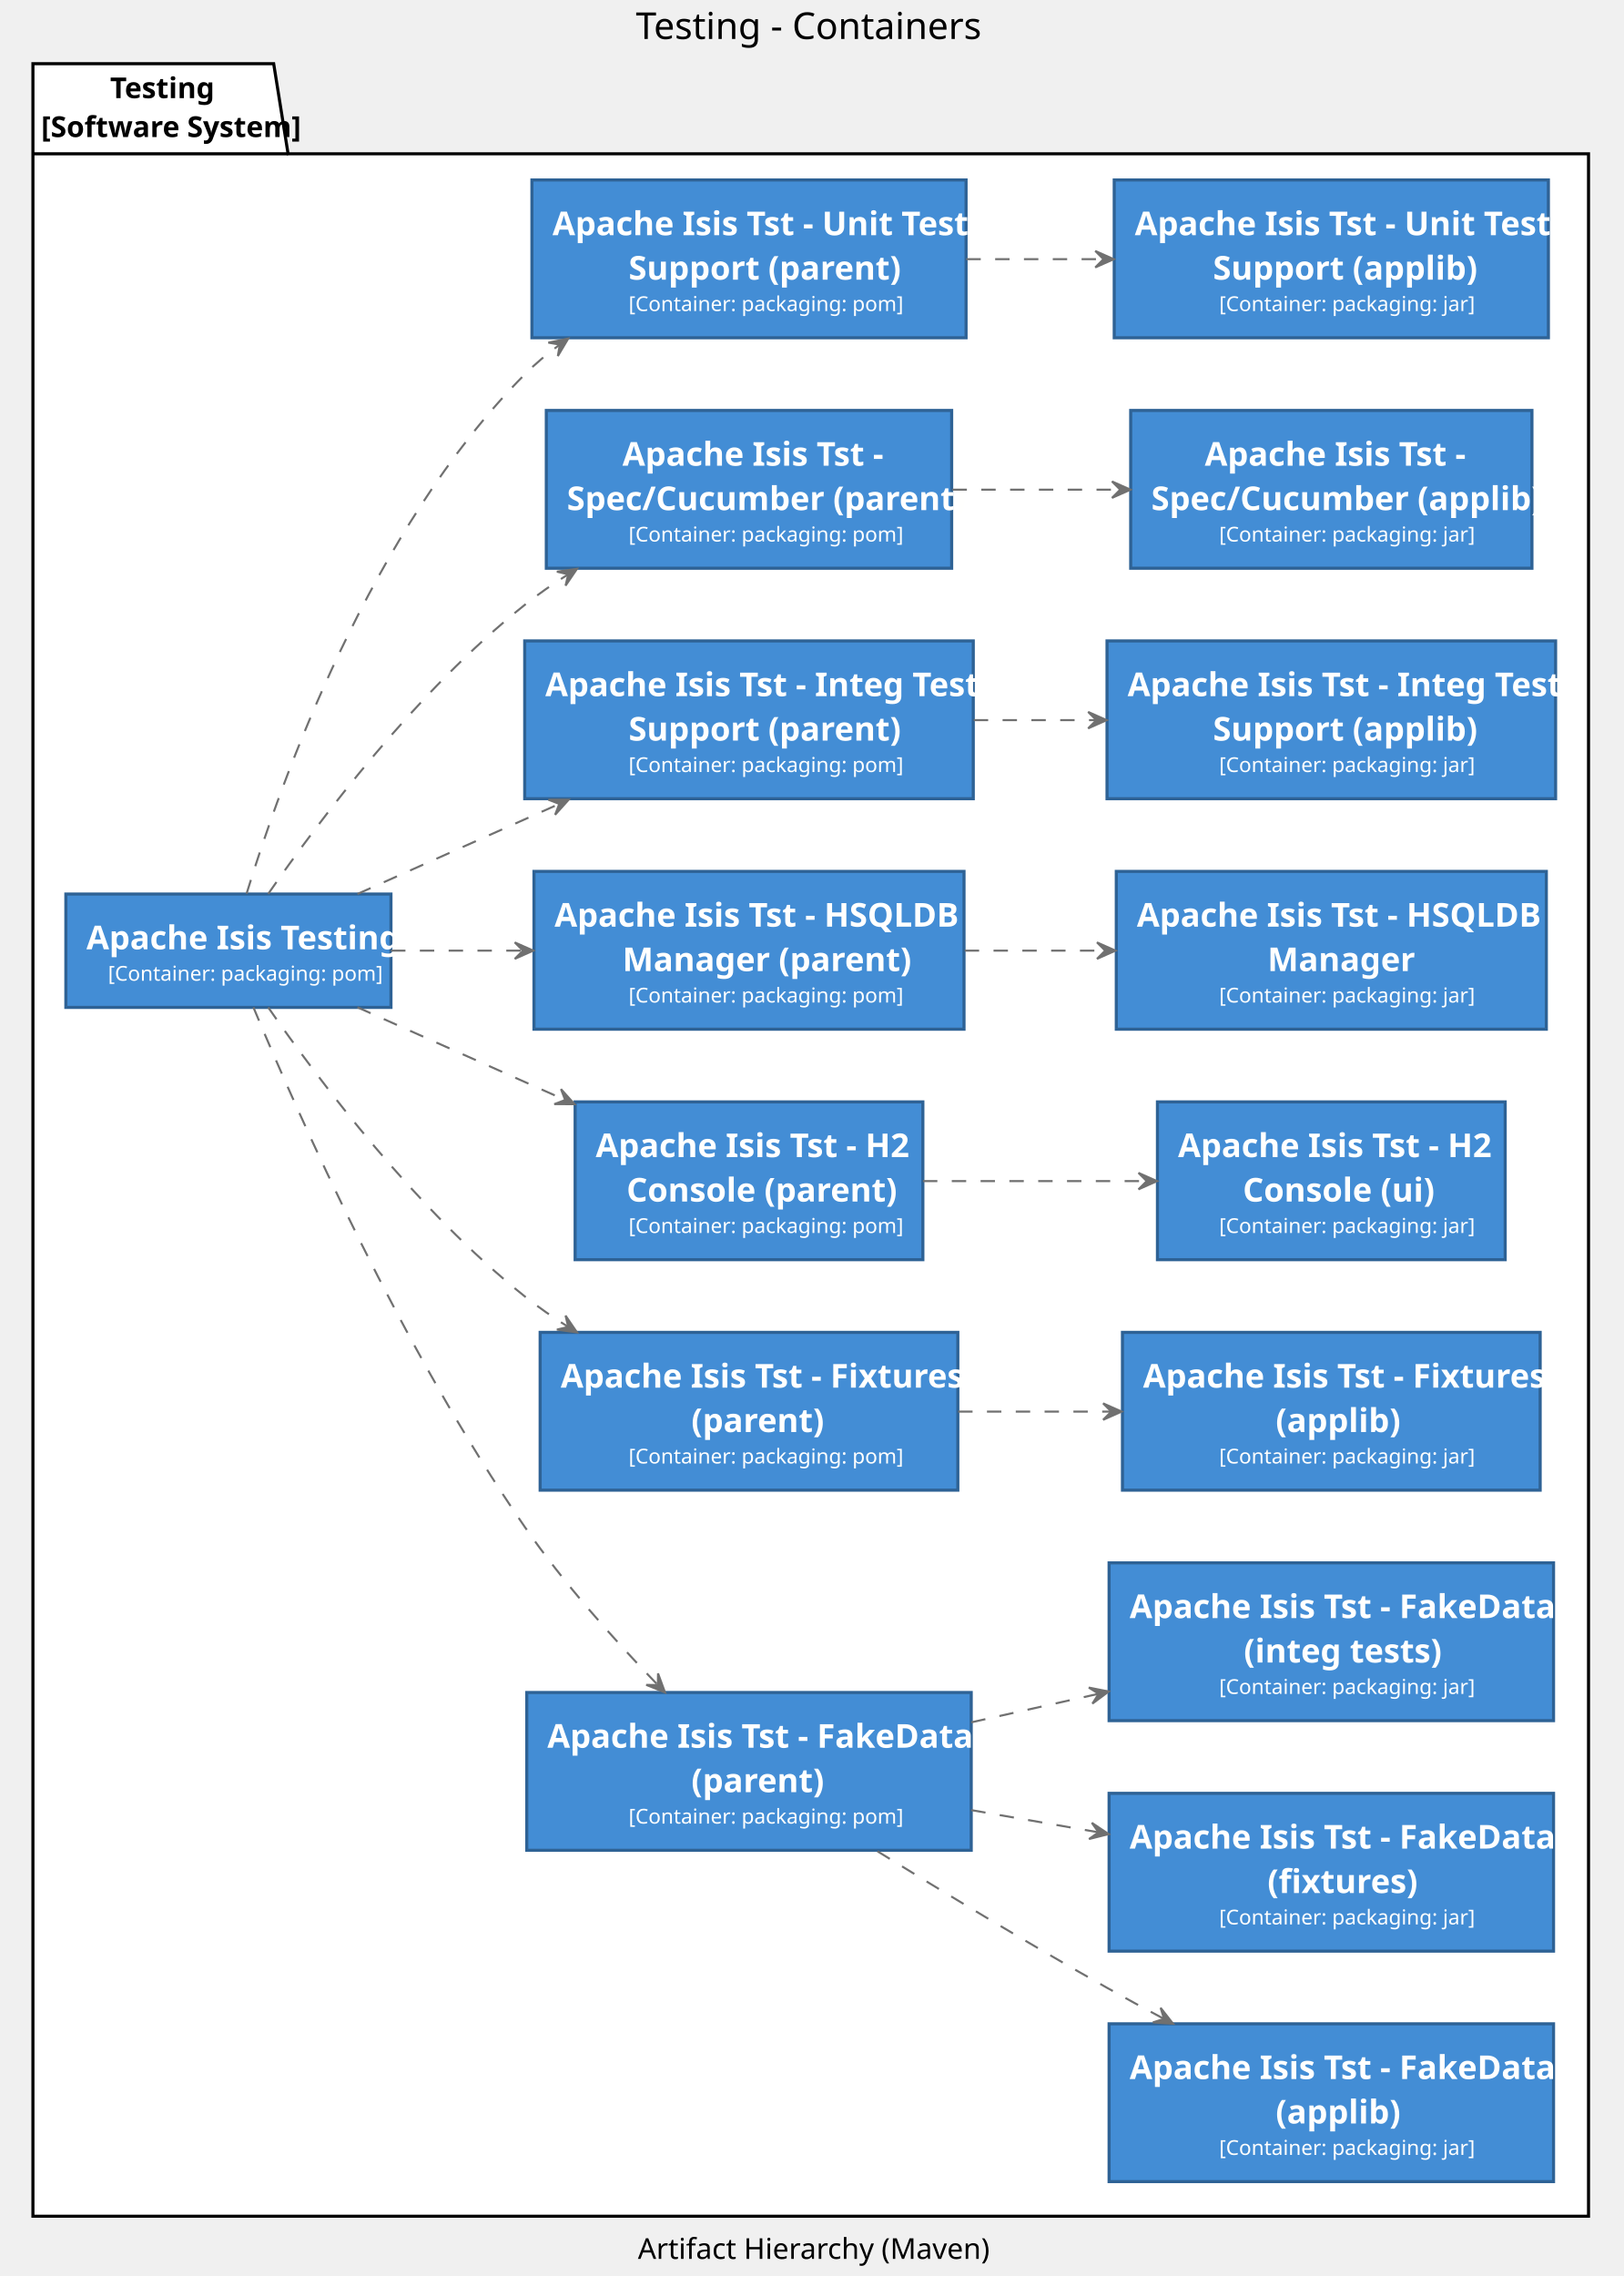
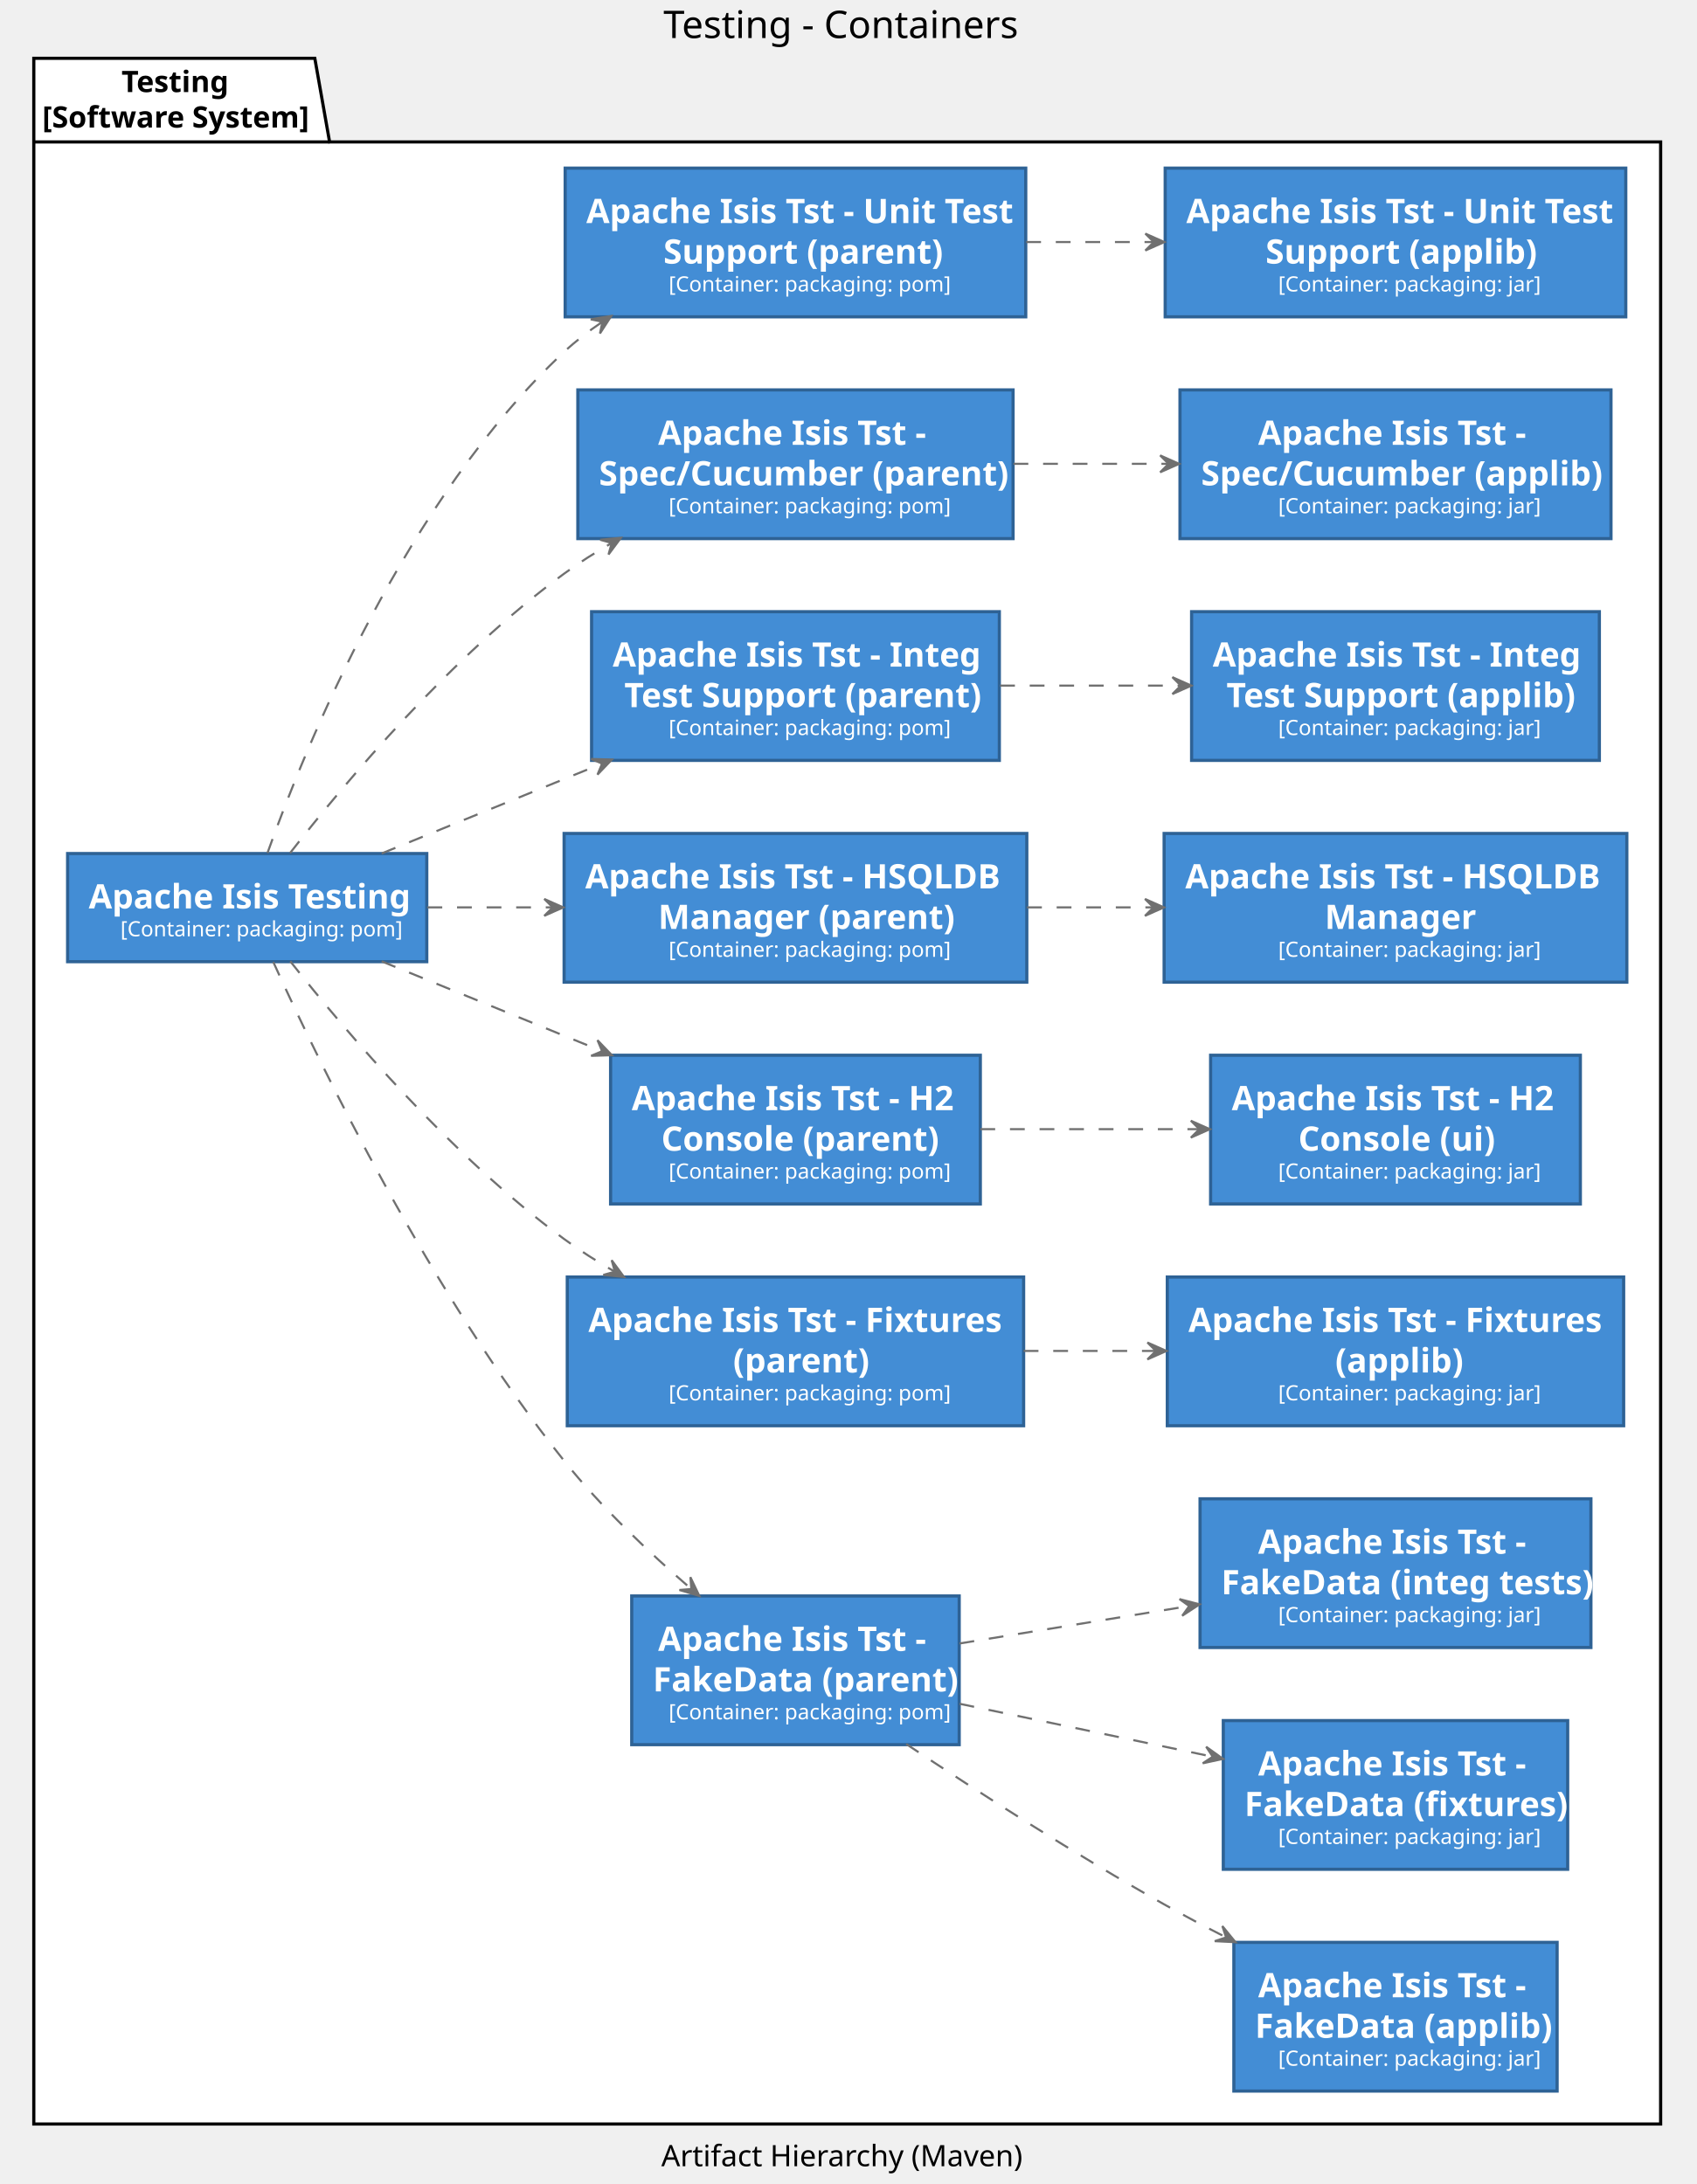
- <svg xmlns="http://www.w3.org/2000/svg" contentScriptType="application/ecmascript" contentStyleType="text/css" height="1106px" preserveAspectRatio="none" style="width:789px;height:1106px;" version="1.1" viewBox="0 0 789 1106" width="789px" zoomAndPan="magnify">
+ <svg xmlns="http://www.w3.org/2000/svg" contentScriptType="application/ecmascript" contentStyleType="text/css" height="1034px" preserveAspectRatio="none" style="width:803px;height:1034px;" version="1.1" viewBox="0 0 803 1034" width="803px" zoomAndPan="magnify">
  <defs />
  <g>
-     <text fill="#000000" font-family="sans-serif" font-size="18" lengthAdjust="spacing" textLength="158" x="309" y="18.949">Testing - Containers</text>
-     <polygon fill="#FFFFFF" points="16,30.949,133,30.949,140,74.738,772,74.738,772,1076.949,16,1076.949,16,30.949" style="stroke:#000000;stroke-width:1.5;" />
-     <line style="stroke:#000000;stroke-width:1.5;" x1="16" x2="140" y1="74.738" y2="74.738" />
-     <text fill="#000000" font-family="sans-serif" font-size="14" font-weight="bold" lengthAdjust="spacing" textLength="44" x="53.5" y="47.688">Testing</text>
-     <text fill="#000000" font-family="sans-serif" font-size="14" font-weight="bold" lengthAdjust="spacing" textLength="111" x="20" y="66.582">[Software System]</text>
-     <rect fill="#438DD5" height="55.09" style="stroke:#2E6295;stroke-width:1.5;" width="158" x="32" y="434.449" />
-     <text fill="#FFFFFE" font-family="sans-serif" font-size="16" font-weight="bold" lengthAdjust="spacing" textLength="138" x="42" y="461.293">Apache Isis Testing</text>
-     <text fill="#FFFFFE" font-family="sans-serif" font-size="10" lengthAdjust="spacing" textLength="117" x="52.5" y="476.57">[Container: packaging: pom]</text>
-     <rect fill="#438DD5" height="76.684" style="stroke:#2E6295;stroke-width:1.5;" width="216" x="539" y="983.449" />
-     <text fill="#FFFFFE" font-family="sans-serif" font-size="16" font-weight="bold" lengthAdjust="spacing" textLength="191" x="549" y="1010.293">Apache Isis Tst - FakeData</text>
-     <text fill="#FFFFFE" font-family="sans-serif" font-size="16" font-weight="bold" lengthAdjust="spacing" textLength="54" x="620" y="1031.887">(applib)</text>
-     <text fill="#FFFFFE" font-family="sans-serif" font-size="10" lengthAdjust="spacing" textLength="109" x="592.5" y="1047.164">[Container: packaging: jar]</text>
-     <rect fill="#438DD5" height="76.684" style="stroke:#2E6295;stroke-width:1.5;" width="216" x="539" y="871.449" />
-     <text fill="#FFFFFE" font-family="sans-serif" font-size="16" font-weight="bold" lengthAdjust="spacing" textLength="191" x="549" y="898.293">Apache Isis Tst - FakeData</text>
-     <text fill="#FFFFFE" font-family="sans-serif" font-size="16" font-weight="bold" lengthAdjust="spacing" textLength="62" x="616" y="919.887">(fixtures)</text>
-     <text fill="#FFFFFE" font-family="sans-serif" font-size="10" lengthAdjust="spacing" textLength="109" x="592.5" y="935.164">[Container: packaging: jar]</text>
-     <rect fill="#438DD5" height="76.684" style="stroke:#2E6295;stroke-width:1.5;" width="216" x="539" y="759.449" />
-     <text fill="#FFFFFE" font-family="sans-serif" font-size="16" font-weight="bold" lengthAdjust="spacing" textLength="191" x="549" y="786.293">Apache Isis Tst - FakeData</text>
-     <text fill="#FFFFFE" font-family="sans-serif" font-size="16" font-weight="bold" lengthAdjust="spacing" textLength="85" x="604.5" y="807.887">(integ tests)</text>
-     <text fill="#FFFFFE" font-family="sans-serif" font-size="10" lengthAdjust="spacing" textLength="109" x="592.5" y="823.164">[Container: packaging: jar]</text>
-     <rect fill="#438DD5" height="76.684" style="stroke:#2E6295;stroke-width:1.5;" width="216" x="256" y="822.449" />
-     <text fill="#FFFFFE" font-family="sans-serif" font-size="16" font-weight="bold" lengthAdjust="spacing" textLength="191" x="266" y="849.293">Apache Isis Tst - FakeData</text>
-     <text fill="#FFFFFE" font-family="sans-serif" font-size="16" font-weight="bold" lengthAdjust="spacing" textLength="56" x="336" y="870.887">(parent)</text>
-     <text fill="#FFFFFE" font-family="sans-serif" font-size="10" lengthAdjust="spacing" textLength="117" x="305.5" y="886.164">[Container: packaging: pom]</text>
-     <rect fill="#438DD5" height="76.684" style="stroke:#2E6295;stroke-width:1.5;" width="203" x="545.5" y="647.449" />
-     <text fill="#FFFFFE" font-family="sans-serif" font-size="16" font-weight="bold" lengthAdjust="spacing" textLength="178" x="555.5" y="674.293">Apache Isis Tst - Fixtures</text>
-     <text fill="#FFFFFE" font-family="sans-serif" font-size="16" font-weight="bold" lengthAdjust="spacing" textLength="54" x="620" y="695.887">(applib)</text>
-     <text fill="#FFFFFE" font-family="sans-serif" font-size="10" lengthAdjust="spacing" textLength="109" x="592.5" y="711.164">[Container: packaging: jar]</text>
-     <rect fill="#438DD5" height="76.684" style="stroke:#2E6295;stroke-width:1.5;" width="203" x="262.5" y="647.449" />
-     <text fill="#FFFFFE" font-family="sans-serif" font-size="16" font-weight="bold" lengthAdjust="spacing" textLength="178" x="272.5" y="674.293">Apache Isis Tst - Fixtures</text>
-     <text fill="#FFFFFE" font-family="sans-serif" font-size="16" font-weight="bold" lengthAdjust="spacing" textLength="56" x="336" y="695.887">(parent)</text>
-     <text fill="#FFFFFE" font-family="sans-serif" font-size="10" lengthAdjust="spacing" textLength="117" x="305.5" y="711.164">[Container: packaging: pom]</text>
-     <rect fill="#438DD5" height="76.684" style="stroke:#2E6295;stroke-width:1.5;" width="169" x="279.5" y="535.449" />
-     <text fill="#FFFFFE" font-family="sans-serif" font-size="16" font-weight="bold" lengthAdjust="spacing" textLength="144" x="289.5" y="562.293">Apache Isis Tst - H2</text>
-     <text fill="#FFFFFE" font-family="sans-serif" font-size="16" font-weight="bold" lengthAdjust="spacing" textLength="119" x="304.5" y="583.887">Console (parent)</text>
-     <text fill="#FFFFFE" font-family="sans-serif" font-size="10" lengthAdjust="spacing" textLength="117" x="305.5" y="599.164">[Container: packaging: pom]</text>
-     <rect fill="#438DD5" height="76.684" style="stroke:#2E6295;stroke-width:1.5;" width="169" x="562.5" y="535.449" />
-     <text fill="#FFFFFE" font-family="sans-serif" font-size="16" font-weight="bold" lengthAdjust="spacing" textLength="144" x="572.5" y="562.293">Apache Isis Tst - H2</text>
-     <text fill="#FFFFFE" font-family="sans-serif" font-size="16" font-weight="bold" lengthAdjust="spacing" textLength="86" x="604" y="583.887">Console (ui)</text>
-     <text fill="#FFFFFE" font-family="sans-serif" font-size="10" lengthAdjust="spacing" textLength="109" x="592.5" y="599.164">[Container: packaging: jar]</text>
-     <rect fill="#438DD5" height="76.684" style="stroke:#2E6295;stroke-width:1.5;" width="209" x="542.5" y="423.449" />
-     <text fill="#FFFFFE" font-family="sans-serif" font-size="16" font-weight="bold" lengthAdjust="spacing" textLength="184" x="552.5" y="450.293">Apache Isis Tst - HSQLDB</text>
-     <text fill="#FFFFFE" font-family="sans-serif" font-size="16" font-weight="bold" lengthAdjust="spacing" textLength="62" x="616" y="471.887">Manager</text>
-     <text fill="#FFFFFE" font-family="sans-serif" font-size="10" lengthAdjust="spacing" textLength="109" x="592.5" y="487.164">[Container: packaging: jar]</text>
-     <rect fill="#438DD5" height="76.684" style="stroke:#2E6295;stroke-width:1.5;" width="209" x="259.5" y="423.449" />
-     <text fill="#FFFFFE" font-family="sans-serif" font-size="16" font-weight="bold" lengthAdjust="spacing" textLength="184" x="269.5" y="450.293">Apache Isis Tst - HSQLDB</text>
-     <text fill="#FFFFFE" font-family="sans-serif" font-size="16" font-weight="bold" lengthAdjust="spacing" textLength="123" x="302.5" y="471.887">Manager (parent)</text>
-     <text fill="#FFFFFE" font-family="sans-serif" font-size="10" lengthAdjust="spacing" textLength="117" x="305.5" y="487.164">[Container: packaging: pom]</text>
-     <rect fill="#438DD5" height="76.684" style="stroke:#2E6295;stroke-width:1.5;" width="218" x="538" y="311.449" />
-     <text fill="#FFFFFE" font-family="sans-serif" font-size="16" font-weight="bold" lengthAdjust="spacing" textLength="193" x="548" y="338.293">Apache Isis Tst - Integ Test</text>
-     <text fill="#FFFFFE" font-family="sans-serif" font-size="16" font-weight="bold" lengthAdjust="spacing" textLength="115" x="589.5" y="359.887">Support (applib)</text>
-     <text fill="#FFFFFE" font-family="sans-serif" font-size="10" lengthAdjust="spacing" textLength="109" x="592.5" y="375.164">[Container: packaging: jar]</text>
-     <rect fill="#438DD5" height="76.684" style="stroke:#2E6295;stroke-width:1.5;" width="218" x="255" y="311.449" />
-     <text fill="#FFFFFE" font-family="sans-serif" font-size="16" font-weight="bold" lengthAdjust="spacing" textLength="193" x="265" y="338.293">Apache Isis Tst - Integ Test</text>
-     <text fill="#FFFFFE" font-family="sans-serif" font-size="16" font-weight="bold" lengthAdjust="spacing" textLength="117" x="305.5" y="359.887">Support (parent)</text>
-     <text fill="#FFFFFE" font-family="sans-serif" font-size="10" lengthAdjust="spacing" textLength="117" x="305.5" y="375.164">[Container: packaging: pom]</text>
-     <rect fill="#438DD5" height="76.684" style="stroke:#2E6295;stroke-width:1.5;" width="195" x="549.5" y="199.449" />
-     <text fill="#FFFFFE" font-family="sans-serif" font-size="16" font-weight="bold" lengthAdjust="spacing" textLength="118" x="585.5" y="226.293">Apache Isis Tst -</text>
-     <text fill="#FFFFFE" font-family="sans-serif" font-size="16" font-weight="bold" lengthAdjust="spacing" textLength="175" x="559.5" y="247.887">Spec/Cucumber (applib)</text>
-     <text fill="#FFFFFE" font-family="sans-serif" font-size="10" lengthAdjust="spacing" textLength="109" x="592.5" y="263.164">[Container: packaging: jar]</text>
-     <rect fill="#438DD5" height="76.684" style="stroke:#2E6295;stroke-width:1.5;" width="197" x="265.5" y="199.449" />
-     <text fill="#FFFFFE" font-family="sans-serif" font-size="16" font-weight="bold" lengthAdjust="spacing" textLength="118" x="302.5" y="226.293">Apache Isis Tst -</text>
-     <text fill="#FFFFFE" font-family="sans-serif" font-size="16" font-weight="bold" lengthAdjust="spacing" textLength="177" x="275.5" y="247.887">Spec/Cucumber (parent)</text>
-     <text fill="#FFFFFE" font-family="sans-serif" font-size="10" lengthAdjust="spacing" textLength="117" x="305.5" y="263.164">[Container: packaging: pom]</text>
-     <rect fill="#438DD5" height="76.684" style="stroke:#2E6295;stroke-width:1.5;" width="211" x="541.5" y="87.449" />
-     <text fill="#FFFFFE" font-family="sans-serif" font-size="16" font-weight="bold" lengthAdjust="spacing" textLength="186" x="551.5" y="114.293">Apache Isis Tst - Unit Test</text>
-     <text fill="#FFFFFE" font-family="sans-serif" font-size="16" font-weight="bold" lengthAdjust="spacing" textLength="115" x="589.5" y="135.887">Support (applib)</text>
-     <text fill="#FFFFFE" font-family="sans-serif" font-size="10" lengthAdjust="spacing" textLength="109" x="592.5" y="151.164">[Container: packaging: jar]</text>
-     <rect fill="#438DD5" height="76.684" style="stroke:#2E6295;stroke-width:1.5;" width="211" x="258.5" y="87.449" />
-     <text fill="#FFFFFE" font-family="sans-serif" font-size="16" font-weight="bold" lengthAdjust="spacing" textLength="186" x="268.5" y="114.293">Apache Isis Tst - Unit Test</text>
-     <text fill="#FFFFFE" font-family="sans-serif" font-size="16" font-weight="bold" lengthAdjust="spacing" textLength="117" x="305.5" y="135.887">Support (parent)</text>
-     <text fill="#FFFFFE" font-family="sans-serif" font-size="10" lengthAdjust="spacing" textLength="117" x="305.5" y="151.164">[Container: packaging: pom]</text>
-     <path d="M123.17,489.529 C144.78,541.339 195.43,655.729 255,741.949 C273.89,769.289 298.58,796.949 319.59,818.709 " fill="none" id="2-to-3" style="stroke:#707070;stroke-width:1.0;stroke-dasharray:7.0,7.0;" />
-     <polygon fill="#707070" points="323.19,822.429,319.803,813.181,319.712,818.837,314.056,818.746,323.19,822.429" style="stroke:#707070;stroke-width:1.0;" />
-     <text fill="#000000" font-family="sans-serif" font-size="10" lengthAdjust="spacing" textLength="0" x="224" y="688.477" />
-     <path d="M130.35,489.539 C155.25,525.399 202.69,588.339 255,629.949 C261.5,635.119 268.56,640.029 275.84,644.619 " fill="none" id="2-to-7" style="stroke:#707070;stroke-width:1.0;stroke-dasharray:7.0,7.0;" />
-     <polygon fill="#707070" points="280.4,647.449,274.856,639.309,276.15,644.816,270.643,646.11,280.4,647.449" style="stroke:#707070;stroke-width:1.0;" />
-     <text fill="#000000" font-family="sans-serif" font-size="10" lengthAdjust="spacing" textLength="0" x="224" y="599.477" />
-     <path d="M173.72,489.489 C204.02,503.009 241.07,519.549 274.34,534.389 " fill="none" id="2-to-9" style="stroke:#707070;stroke-width:1.0;stroke-dasharray:7.0,7.0;" />
-     <polygon fill="#707070" points="279.22,536.569,272.635,529.245,274.655,534.529,269.371,536.549,279.22,536.569" style="stroke:#707070;stroke-width:1.0;" />
-     <text fill="#000000" font-family="sans-serif" font-size="10" lengthAdjust="spacing" textLength="0" x="224" y="508.477" />
-     <path d="M190.04,461.949 C210.29,461.949 232.48,461.949 254,461.949 " fill="none" id="2-to-11" style="stroke:#707070;stroke-width:1.0;stroke-dasharray:7.0,7.0;" />
-     <polygon fill="#707070" points="259.16,461.949,250.16,457.949,254.16,461.949,250.16,465.949,259.16,461.949" style="stroke:#707070;stroke-width:1.0;" />
-     <text fill="#000000" font-family="sans-serif" font-size="10" lengthAdjust="spacing" textLength="0" x="224" y="458.477" />
-     <path d="M173.72,434.409 C203.19,421.259 239.05,405.259 271.6,390.739 " fill="none" id="2-to-13" style="stroke:#707070;stroke-width:1.0;stroke-dasharray:7.0,7.0;" />
-     <polygon fill="#707070" points="276.37,388.599,266.521,388.619,271.805,390.639,269.785,395.923,276.37,388.599" style="stroke:#707070;stroke-width:1.0;" />
-     <text fill="#000000" font-family="sans-serif" font-size="10" lengthAdjust="spacing" textLength="0" x="224" y="409.477" />
-     <path d="M130.35,434.359 C155.25,398.499 202.69,335.559 255,293.949 C261.5,288.779 268.56,283.869 275.84,279.279 " fill="none" id="2-to-15" style="stroke:#707070;stroke-width:1.0;stroke-dasharray:7.0,7.0;" />
-     <polygon fill="#707070" points="280.4,276.449,270.643,277.789,276.15,279.082,274.856,284.589,280.4,276.449" style="stroke:#707070;stroke-width:1.0;" />
-     <text fill="#000000" font-family="sans-serif" font-size="10" lengthAdjust="spacing" textLength="0" x="224" y="318.477" />
-     <path d="M119.84,434.269 C136.5,379.759 180.16,257.249 255,181.949 C260.14,176.779 265.86,171.979 271.91,167.549 " fill="none" id="2-to-17" style="stroke:#707070;stroke-width:1.0;stroke-dasharray:7.0,7.0;" />
-     <polygon fill="#707070" points="276.14,164.549,266.486,166.497,272.063,167.443,271.116,173.02,276.14,164.549" style="stroke:#707070;stroke-width:1.0;" />
-     <text fill="#000000" font-family="sans-serif" font-size="10" lengthAdjust="spacing" textLength="0" x="224" y="217.477" />
-     <path d="M426.46,899.629 C459.25,919.919 500.48,944.869 538,965.949 C546.86,970.929 556.21,976.019 565.54,980.989 " fill="none" id="3-to-4" style="stroke:#707070;stroke-width:1.0;stroke-dasharray:7.0,7.0;" />
-     <polygon fill="#707070" points="570.12,983.429,564.045,975.677,565.703,981.085,560.295,982.743,570.12,983.429" style="stroke:#707070;stroke-width:1.0;" />
-     <text fill="#000000" font-family="sans-serif" font-size="10" lengthAdjust="spacing" textLength="0" x="507" y="943.477" />
-     <path d="M472.04,879.609 C492.2,883.129 513.33,886.819 533.65,890.359 " fill="none" id="3-to-5" style="stroke:#707070;stroke-width:1.0;stroke-dasharray:7.0,7.0;" />
-     <polygon fill="#707070" points="538.8,891.259,530.619,885.776,533.874,890.403,529.248,893.658,538.8,891.259" style="stroke:#707070;stroke-width:1.0;" />
-     <text fill="#000000" font-family="sans-serif" font-size="10" lengthAdjust="spacing" textLength="0" x="507" y="882.477" />
-     <path d="M472.04,836.949 C492.28,832.409 513.51,827.649 533.91,823.079 " fill="none" id="3-to-6" style="stroke:#707070;stroke-width:1.0;stroke-dasharray:7.0,7.0;" />
-     <polygon fill="#707070" points="538.8,821.979,529.141,820.054,533.922,823.077,530.898,827.858,538.8,821.979" style="stroke:#707070;stroke-width:1.0;" />
-     <text fill="#000000" font-family="sans-serif" font-size="10" lengthAdjust="spacing" textLength="0" x="507" y="826.477" />
-     <path d="M465.65,685.949 C489.77,685.949 515.58,685.949 539.93,685.949 " fill="none" id="7-to-8" style="stroke:#707070;stroke-width:1.0;stroke-dasharray:7.0,7.0;" />
-     <polygon fill="#707070" points="545.1,685.949,536.1,681.949,540.1,685.949,536.1,689.949,545.1,685.949" style="stroke:#707070;stroke-width:1.0;" />
-     <text fill="#000000" font-family="sans-serif" font-size="10" lengthAdjust="spacing" textLength="0" x="507" y="682.477" />
-     <path d="M448.55,573.949 C482.78,573.949 522.44,573.949 557.2,573.949 " fill="none" id="9-to-10" style="stroke:#707070;stroke-width:1.0;stroke-dasharray:7.0,7.0;" />
-     <polygon fill="#707070" points="562.29,573.949,553.29,569.949,557.29,573.949,553.29,577.949,562.29,573.949" style="stroke:#707070;stroke-width:1.0;" />
-     <text fill="#000000" font-family="sans-serif" font-size="10" lengthAdjust="spacing" textLength="0" x="507" y="570.477" />
-     <path d="M468.84,461.949 C491.07,461.949 514.63,461.949 537.05,461.949 " fill="none" id="11-to-12" style="stroke:#707070;stroke-width:1.0;stroke-dasharray:7.0,7.0;" />
-     <polygon fill="#707070" points="542.12,461.949,533.12,457.949,537.12,461.949,533.12,465.949,542.12,461.949" style="stroke:#707070;stroke-width:1.0;" />
-     <text fill="#000000" font-family="sans-serif" font-size="10" lengthAdjust="spacing" textLength="0" x="507" y="458.477" />
-     <path d="M473.24,349.949 C492.68,349.949 513,349.949 532.58,349.949 " fill="none" id="13-to-14" style="stroke:#707070;stroke-width:1.0;stroke-dasharray:7.0,7.0;" />
-     <polygon fill="#707070" points="537.82,349.949,528.82,345.949,532.82,349.949,528.82,353.949,537.82,349.949" style="stroke:#707070;stroke-width:1.0;" />
-     <text fill="#000000" font-family="sans-serif" font-size="10" lengthAdjust="spacing" textLength="0" x="507" y="346.477" />
-     <path d="M462.89,237.949 C489.17,237.949 517.65,237.949 544.14,237.949 " fill="none" id="15-to-16" style="stroke:#707070;stroke-width:1.0;stroke-dasharray:7.0,7.0;" />
-     <polygon fill="#707070" points="549.41,237.949,540.41,233.949,544.41,237.949,540.41,241.949,549.41,237.949" style="stroke:#707070;stroke-width:1.0;" />
-     <text fill="#000000" font-family="sans-serif" font-size="10" lengthAdjust="spacing" textLength="0" x="507" y="234.477" />
-     <path d="M469.63,125.949 C491.3,125.949 514.19,125.949 536.04,125.949 " fill="none" id="17-to-18" style="stroke:#707070;stroke-width:1.0;stroke-dasharray:7.0,7.0;" />
-     <polygon fill="#707070" points="541.28,125.949,532.28,121.949,536.28,125.949,532.28,129.949,541.28,125.949" style="stroke:#707070;stroke-width:1.0;" />
-     <text fill="#000000" font-family="sans-serif" font-size="10" lengthAdjust="spacing" textLength="0" x="507" y="122.477" />
-     <text fill="#000000" font-family="sans-serif" font-size="14" lengthAdjust="spacing" textLength="156" x="310" y="1097.688">Artifact Hierarchy (Maven)</text>
+     <text fill="#000000" font-family="sans-serif" font-size="18" lengthAdjust="spacing" textLength="162" x="314" y="18">Testing - Containers</text>
+     <polygon fill="#FFFFFF" points="16,27.6,149,27.6,156,67.2,786,67.2,786,1005.6,16,1005.6,16,27.6" style="stroke:#000000;stroke-width:1.5;" />
+     <line style="stroke:#000000;stroke-width:1.5;" x1="16" x2="156" y1="67.2" y2="67.2" />
+     <text fill="#000000" font-family="sans-serif" font-size="14" font-weight="bold" lengthAdjust="spacing" textLength="52" x="57.5" y="43.6">Testing</text>
+     <text fill="#000000" font-family="sans-serif" font-size="14" font-weight="bold" lengthAdjust="spacing" textLength="127" x="20" y="60.4">[Software System]</text>
+     <rect fill="#438DD5" height="51.2" style="stroke:#2E6295;stroke-width:1.5;" width="170" x="32" y="404.1" />
+     <text fill="#FFFFFE" font-family="sans-serif" font-size="16" font-weight="bold" lengthAdjust="spacing" textLength="150" x="42" y="430.1">Apache Isis Testing</text>
+     <text fill="#FFFFFE" font-family="sans-serif" font-size="10" lengthAdjust="spacing" textLength="120" x="57" y="443.3">[Container: packaging: pom]</text>
+     <rect fill="#438DD5" height="70.4" style="stroke:#2E6295;stroke-width:1.5;" width="153" x="584" y="919.6" />
+     <text fill="#FFFFFE" font-family="sans-serif" font-size="16" font-weight="bold" lengthAdjust="spacing" textLength="126" x="595.5" y="945.6">Apache Isis Tst -</text>
+     <text fill="#FFFFFE" font-family="sans-serif" font-size="16" font-weight="bold" lengthAdjust="spacing" textLength="133" x="594" y="964.8">FakeData (applib)</text>
+     <text fill="#FFFFFE" font-family="sans-serif" font-size="10" lengthAdjust="spacing" textLength="111" x="605" y="978">[Container: packaging: jar]</text>
+     <rect fill="#438DD5" height="70.4" style="stroke:#2E6295;stroke-width:1.5;" width="163" x="579" y="814.6" />
+     <text fill="#FFFFFE" font-family="sans-serif" font-size="16" font-weight="bold" lengthAdjust="spacing" textLength="126" x="595.5" y="840.6">Apache Isis Tst -</text>
+     <text fill="#FFFFFE" font-family="sans-serif" font-size="16" font-weight="bold" lengthAdjust="spacing" textLength="143" x="589" y="859.8">FakeData (fixtures)</text>
+     <text fill="#FFFFFE" font-family="sans-serif" font-size="10" lengthAdjust="spacing" textLength="111" x="605" y="873">[Container: packaging: jar]</text>
+     <rect fill="#438DD5" height="70.4" style="stroke:#2E6295;stroke-width:1.5;" width="185" x="568" y="709.6" />
+     <text fill="#FFFFFE" font-family="sans-serif" font-size="16" font-weight="bold" lengthAdjust="spacing" textLength="126" x="595.5" y="735.6">Apache Isis Tst -</text>
+     <text fill="#FFFFFE" font-family="sans-serif" font-size="16" font-weight="bold" lengthAdjust="spacing" textLength="165" x="578" y="754.8">FakeData (integ tests)</text>
+     <text fill="#FFFFFE" font-family="sans-serif" font-size="10" lengthAdjust="spacing" textLength="111" x="605" y="768">[Container: packaging: jar]</text>
+     <rect fill="#438DD5" height="70.4" style="stroke:#2E6295;stroke-width:1.5;" width="155" x="299" y="755.6" />
+     <text fill="#FFFFFE" font-family="sans-serif" font-size="16" font-weight="bold" lengthAdjust="spacing" textLength="126" x="311.5" y="781.6">Apache Isis Tst -</text>
+     <text fill="#FFFFFE" font-family="sans-serif" font-size="16" font-weight="bold" lengthAdjust="spacing" textLength="135" x="309" y="800.8">FakeData (parent)</text>
+     <text fill="#FFFFFE" font-family="sans-serif" font-size="10" lengthAdjust="spacing" textLength="120" x="316.5" y="814">[Container: packaging: pom]</text>
+     <rect fill="#438DD5" height="70.4" style="stroke:#2E6295;stroke-width:1.5;" width="216" x="552.5" y="604.6" />
+     <text fill="#FFFFFE" font-family="sans-serif" font-size="16" font-weight="bold" lengthAdjust="spacing" textLength="192" x="562.5" y="630.6">Apache Isis Tst - Fixtures</text>
+     <text fill="#FFFFFE" font-family="sans-serif" font-size="16" font-weight="bold" lengthAdjust="spacing" textLength="57" x="632" y="649.8">(applib)</text>
+     <text fill="#FFFFFE" font-family="sans-serif" font-size="10" lengthAdjust="spacing" textLength="111" x="605" y="663">[Container: packaging: jar]</text>
+     <rect fill="#438DD5" height="70.4" style="stroke:#2E6295;stroke-width:1.5;" width="216" x="268.5" y="604.6" />
+     <text fill="#FFFFFE" font-family="sans-serif" font-size="16" font-weight="bold" lengthAdjust="spacing" textLength="192" x="278.5" y="630.6">Apache Isis Tst - Fixtures</text>
+     <text fill="#FFFFFE" font-family="sans-serif" font-size="16" font-weight="bold" lengthAdjust="spacing" textLength="59" x="347" y="649.8">(parent)</text>
+     <text fill="#FFFFFE" font-family="sans-serif" font-size="10" lengthAdjust="spacing" textLength="120" x="316.5" y="663">[Container: packaging: pom]</text>
+     <rect fill="#438DD5" height="70.4" style="stroke:#2E6295;stroke-width:1.5;" width="175" x="289" y="499.6" />
+     <text fill="#FFFFFE" font-family="sans-serif" font-size="16" font-weight="bold" lengthAdjust="spacing" textLength="151" x="299" y="525.6">Apache Isis Tst - H2</text>
+     <text fill="#FFFFFE" font-family="sans-serif" font-size="16" font-weight="bold" lengthAdjust="spacing" textLength="127" x="313" y="544.8">Console (parent)</text>
+     <text fill="#FFFFFE" font-family="sans-serif" font-size="10" lengthAdjust="spacing" textLength="120" x="316.5" y="558">[Container: packaging: pom]</text>
+     <rect fill="#438DD5" height="70.4" style="stroke:#2E6295;stroke-width:1.5;" width="175" x="573" y="499.6" />
+     <text fill="#FFFFFE" font-family="sans-serif" font-size="16" font-weight="bold" lengthAdjust="spacing" textLength="151" x="583" y="525.6">Apache Isis Tst - H2</text>
+     <text fill="#FFFFFE" font-family="sans-serif" font-size="16" font-weight="bold" lengthAdjust="spacing" textLength="92" x="614.5" y="544.8">Console (ui)</text>
+     <text fill="#FFFFFE" font-family="sans-serif" font-size="10" lengthAdjust="spacing" textLength="111" x="605" y="558">[Container: packaging: jar]</text>
+     <rect fill="#438DD5" height="70.4" style="stroke:#2E6295;stroke-width:1.5;" width="219" x="551" y="394.6" />
+     <text fill="#FFFFFE" font-family="sans-serif" font-size="16" font-weight="bold" lengthAdjust="spacing" textLength="199" x="561" y="420.6">Apache Isis Tst - HSQLDB</text>
+     <text fill="#FFFFFE" font-family="sans-serif" font-size="16" font-weight="bold" lengthAdjust="spacing" textLength="67" x="627" y="439.8">Manager</text>
+     <text fill="#FFFFFE" font-family="sans-serif" font-size="10" lengthAdjust="spacing" textLength="111" x="605" y="453">[Container: packaging: jar]</text>
+     <rect fill="#438DD5" height="70.4" style="stroke:#2E6295;stroke-width:1.5;" width="219" x="267" y="394.6" />
+     <text fill="#FFFFFE" font-family="sans-serif" font-size="16" font-weight="bold" lengthAdjust="spacing" textLength="199" x="277" y="420.6">Apache Isis Tst - HSQLDB</text>
+     <text fill="#FFFFFE" font-family="sans-serif" font-size="16" font-weight="bold" lengthAdjust="spacing" textLength="130" x="311.5" y="439.8">Manager (parent)</text>
+     <text fill="#FFFFFE" font-family="sans-serif" font-size="10" lengthAdjust="spacing" textLength="120" x="316.5" y="453">[Container: packaging: pom]</text>
+     <rect fill="#438DD5" height="70.4" style="stroke:#2E6295;stroke-width:1.5;" width="193" x="564" y="289.6" />
+     <text fill="#FFFFFE" font-family="sans-serif" font-size="16" font-weight="bold" lengthAdjust="spacing" textLength="169" x="574" y="315.6">Apache Isis Tst - Integ</text>
+     <text fill="#FFFFFE" font-family="sans-serif" font-size="16" font-weight="bold" lengthAdjust="spacing" textLength="160" x="580.5" y="334.8">Test Support (applib)</text>
+     <text fill="#FFFFFE" font-family="sans-serif" font-size="10" lengthAdjust="spacing" textLength="111" x="605" y="348">[Container: packaging: jar]</text>
+     <rect fill="#438DD5" height="70.4" style="stroke:#2E6295;stroke-width:1.5;" width="193" x="280" y="289.6" />
+     <text fill="#FFFFFE" font-family="sans-serif" font-size="16" font-weight="bold" lengthAdjust="spacing" textLength="169" x="290" y="315.6">Apache Isis Tst - Integ</text>
+     <text fill="#FFFFFE" font-family="sans-serif" font-size="16" font-weight="bold" lengthAdjust="spacing" textLength="162" x="295.5" y="334.8">Test Support (parent)</text>
+     <text fill="#FFFFFE" font-family="sans-serif" font-size="10" lengthAdjust="spacing" textLength="120" x="316.5" y="348">[Container: packaging: pom]</text>
+     <rect fill="#438DD5" height="70.4" style="stroke:#2E6295;stroke-width:1.5;" width="204" x="558.5" y="184.6" />
+     <text fill="#FFFFFE" font-family="sans-serif" font-size="16" font-weight="bold" lengthAdjust="spacing" textLength="126" x="595.5" y="210.6">Apache Isis Tst -</text>
+     <text fill="#FFFFFE" font-family="sans-serif" font-size="16" font-weight="bold" lengthAdjust="spacing" textLength="184" x="568.5" y="229.8">Spec/Cucumber (applib)</text>
+     <text fill="#FFFFFE" font-family="sans-serif" font-size="10" lengthAdjust="spacing" textLength="111" x="605" y="243">[Container: packaging: jar]</text>
+     <rect fill="#438DD5" height="70.4" style="stroke:#2E6295;stroke-width:1.5;" width="206" x="273.5" y="184.6" />
+     <text fill="#FFFFFE" font-family="sans-serif" font-size="16" font-weight="bold" lengthAdjust="spacing" textLength="126" x="311.5" y="210.6">Apache Isis Tst -</text>
+     <text fill="#FFFFFE" font-family="sans-serif" font-size="16" font-weight="bold" lengthAdjust="spacing" textLength="186" x="283.5" y="229.8">Spec/Cucumber (parent)</text>
+     <text fill="#FFFFFE" font-family="sans-serif" font-size="10" lengthAdjust="spacing" textLength="120" x="316.5" y="243">[Container: packaging: pom]</text>
+     <rect fill="#438DD5" height="70.4" style="stroke:#2E6295;stroke-width:1.5;" width="218" x="551.5" y="79.6" />
+     <text fill="#FFFFFE" font-family="sans-serif" font-size="16" font-weight="bold" lengthAdjust="spacing" textLength="198" x="561.5" y="105.6">Apache Isis Tst - Unit Test</text>
+     <text fill="#FFFFFE" font-family="sans-serif" font-size="16" font-weight="bold" lengthAdjust="spacing" textLength="123" x="599" y="124.8">Support (applib)</text>
+     <text fill="#FFFFFE" font-family="sans-serif" font-size="10" lengthAdjust="spacing" textLength="111" x="605" y="138">[Container: packaging: jar]</text>
+     <rect fill="#438DD5" height="70.4" style="stroke:#2E6295;stroke-width:1.5;" width="218" x="267.5" y="79.6" />
+     <text fill="#FFFFFE" font-family="sans-serif" font-size="16" font-weight="bold" lengthAdjust="spacing" textLength="198" x="277.5" y="105.6">Apache Isis Tst - Unit Test</text>
+     <text fill="#FFFFFE" font-family="sans-serif" font-size="16" font-weight="bold" lengthAdjust="spacing" textLength="125" x="314" y="124.8">Support (parent)</text>
+     <text fill="#FFFFFE" font-family="sans-serif" font-size="10" lengthAdjust="spacing" textLength="120" x="316.5" y="138">[Container: packaging: pom]</text>
+     <path d="M129.35,455.44 C151.56,504.42 204.12,612.9 267,691.6 C284.53,713.55 307.07,734.93 327.05,752.18 " fill="none" id="2-to-3" style="stroke:#707070;stroke-width:1.0;stroke-dasharray:7.0,7.0;" />
+     <polygon fill="#707070" points="331.01,755.58,326.777,746.687,327.213,752.327,321.573,752.763,331.01,755.58" style="stroke:#707070;stroke-width:1.0;" />
+     <text fill="#000000" font-family="sans-serif" font-size="10" lengthAdjust="spacing" textLength="0" x="236" y="643.6" />
+     <path d="M137.39,455.12 C163.82,488.62 213.98,547.7 267,586.6 C274.42,592.04 282.48,597.17 290.74,601.94 " fill="none" id="2-to-7" style="stroke:#707070;stroke-width:1.0;stroke-dasharray:7.0,7.0;" />
+     <polygon fill="#707070" points="295.36,604.56,289.516,596.632,291.014,602.087,285.56,603.585,295.36,604.56" style="stroke:#707070;stroke-width:1.0;" />
+     <text fill="#000000" font-family="sans-serif" font-size="10" lengthAdjust="spacing" textLength="0" x="236" y="558.6" />
+     <path d="M180.66,455.15 C211.88,467.88 250.21,483.51 284.58,497.53 " fill="none" id="2-to-9" style="stroke:#707070;stroke-width:1.0;stroke-dasharray:7.0,7.0;" />
+     <polygon fill="#707070" points="289.62,499.58,282.805,492.469,284.993,497.686,279.776,499.873,289.62,499.58" style="stroke:#707070;stroke-width:1.0;" />
+     <text fill="#000000" font-family="sans-serif" font-size="10" lengthAdjust="spacing" textLength="0" x="236" y="475.6" />
+     <path d="M202.32,429.6 C221.25,429.6 241.64,429.6 261.55,429.6 " fill="none" id="2-to-11" style="stroke:#707070;stroke-width:1.0;stroke-dasharray:7.0,7.0;" />
+     <polygon fill="#707070" points="266.6,429.6,257.6,425.6,261.6,429.6,257.6,433.6,266.6,429.6" style="stroke:#707070;stroke-width:1.0;" />
+     <text fill="#000000" font-family="sans-serif" font-size="10" lengthAdjust="spacing" textLength="0" x="236" y="427.6" />
+     <path d="M180.66,404.05 C211.88,391.32 250.21,375.69 284.58,361.67 " fill="none" id="2-to-13" style="stroke:#707070;stroke-width:1.0;stroke-dasharray:7.0,7.0;" />
+     <polygon fill="#707070" points="289.62,359.62,279.776,359.327,284.993,361.514,282.805,366.731,289.62,359.62" style="stroke:#707070;stroke-width:1.0;" />
+     <text fill="#000000" font-family="sans-serif" font-size="10" lengthAdjust="spacing" textLength="0" x="236" y="380.6" />
+     <path d="M137.31,403.84 C163.65,370.06 213.72,310.52 267,271.6 C274.05,266.45 281.68,261.6 289.52,257.09 " fill="none" id="2-to-15" style="stroke:#707070;stroke-width:1.0;stroke-dasharray:7.0,7.0;" />
+     <polygon fill="#707070" points="293.9,254.62,284.096,255.557,289.545,257.076,288.026,262.525,293.9,254.62" style="stroke:#707070;stroke-width:1.0;" />
+     <text fill="#000000" font-family="sans-serif" font-size="10" lengthAdjust="spacing" textLength="0" x="236" y="296.6" />
+     <path d="M126.61,403.81 C144.9,352.48 192.2,236.44 267,166.6 C272.46,161.5 278.51,156.82 284.88,152.52 " fill="none" id="2-to-17" style="stroke:#707070;stroke-width:1.0;stroke-dasharray:7.0,7.0;" />
+     <polygon fill="#707070" points="289.33,149.61,279.606,151.174,285.141,152.34,283.975,157.876,289.33,149.61" style="stroke:#707070;stroke-width:1.0;" />
+     <text fill="#000000" font-family="sans-serif" font-size="10" lengthAdjust="spacing" textLength="0" x="236" y="201.6" />
+     <path d="M428.93,825.71 C462.96,848.38 508.91,877.96 551,901.6 C560.35,906.85 570.3,912.12 580.23,917.19 " fill="none" id="3-to-4" style="stroke:#707070;stroke-width:1.0;stroke-dasharray:7.0,7.0;" />
+     <polygon fill="#707070" points="584.79,919.51,578.558,911.883,580.327,917.257,574.953,919.025,584.79,919.51" style="stroke:#707070;stroke-width:1.0;" />
+     <text fill="#000000" font-family="sans-serif" font-size="10" lengthAdjust="spacing" textLength="0" x="520" y="880.6" />
+     <path d="M454.19,806.64 C491.18,814.38 535.69,823.7 573.8,831.67 " fill="none" id="3-to-5" style="stroke:#707070;stroke-width:1.0;stroke-dasharray:7.0,7.0;" />
+     <polygon fill="#707070" points="578.89,832.73,570.891,826.984,573.994,831.713,569.265,834.817,578.89,832.73" style="stroke:#707070;stroke-width:1.0;" />
+     <text fill="#000000" font-family="sans-serif" font-size="10" lengthAdjust="spacing" textLength="0" x="520" y="818.6" />
+     <path d="M454.19,778.09 C487.61,772.64 527.17,766.19 562.59,760.41 " fill="none" id="3-to-6" style="stroke:#707070;stroke-width:1.0;stroke-dasharray:7.0,7.0;" />
+     <polygon fill="#707070" points="567.79,759.56,558.258,757.08,562.857,760.375,559.562,764.973,567.79,759.56" style="stroke:#707070;stroke-width:1.0;" />
+     <text fill="#000000" font-family="sans-serif" font-size="10" lengthAdjust="spacing" textLength="0" x="520" y="765.6" />
+     <path d="M484.51,639.6 C504.91,639.6 526.32,639.6 546.88,639.6 " fill="none" id="7-to-8" style="stroke:#707070;stroke-width:1.0;stroke-dasharray:7.0,7.0;" />
+     <polygon fill="#707070" points="552.09,639.6,543.09,635.6,547.09,639.6,543.09,643.6,552.09,639.6" style="stroke:#707070;stroke-width:1.0;" />
+     <text fill="#000000" font-family="sans-serif" font-size="10" lengthAdjust="spacing" textLength="0" x="520" y="637.6" />
+     <path d="M464.03,534.6 C496.76,534.6 534.12,534.6 567.36,534.6 " fill="none" id="9-to-10" style="stroke:#707070;stroke-width:1.0;stroke-dasharray:7.0,7.0;" />
+     <polygon fill="#707070" points="572.65,534.6,563.65,530.6,567.65,534.6,563.65,538.6,572.65,534.6" style="stroke:#707070;stroke-width:1.0;" />
+     <text fill="#000000" font-family="sans-serif" font-size="10" lengthAdjust="spacing" textLength="0" x="520" y="532.6" />
+     <path d="M486.13,429.6 C505.64,429.6 526.03,429.6 545.68,429.6 " fill="none" id="11-to-12" style="stroke:#707070;stroke-width:1.0;stroke-dasharray:7.0,7.0;" />
+     <polygon fill="#707070" points="550.93,429.6,541.93,425.6,545.93,429.6,541.93,433.6,550.93,429.6" style="stroke:#707070;stroke-width:1.0;" />
+     <text fill="#000000" font-family="sans-serif" font-size="10" lengthAdjust="spacing" textLength="0" x="520" y="427.6" />
+     <path d="M473.37,324.6 C500.87,324.6 530.94,324.6 558.74,324.6 " fill="none" id="13-to-14" style="stroke:#707070;stroke-width:1.0;stroke-dasharray:7.0,7.0;" />
+     <polygon fill="#707070" points="563.9,324.6,554.9,320.6,558.9,324.6,554.9,328.6,563.9,324.6" style="stroke:#707070;stroke-width:1.0;" />
+     <text fill="#000000" font-family="sans-serif" font-size="10" lengthAdjust="spacing" textLength="0" x="520" y="322.6" />
+     <path d="M479.71,219.6 C503.55,219.6 528.99,219.6 553.01,219.6 " fill="none" id="15-to-16" style="stroke:#707070;stroke-width:1.0;stroke-dasharray:7.0,7.0;" />
+     <polygon fill="#707070" points="558.11,219.6,549.11,215.6,553.11,219.6,549.11,223.6,558.11,219.6" style="stroke:#707070;stroke-width:1.0;" />
+     <text fill="#000000" font-family="sans-serif" font-size="10" lengthAdjust="spacing" textLength="0" x="520" y="217.6" />
+     <path d="M485.72,114.6 C505.48,114.6 526.15,114.6 546.06,114.6 " fill="none" id="17-to-18" style="stroke:#707070;stroke-width:1.0;stroke-dasharray:7.0,7.0;" />
+     <polygon fill="#707070" points="551.1,114.6,542.1,110.6,546.1,114.6,542.1,118.6,551.1,114.6" style="stroke:#707070;stroke-width:1.0;" />
+     <text fill="#000000" font-family="sans-serif" font-size="10" lengthAdjust="spacing" textLength="0" x="520" y="112.6" />
+     <text fill="#000000" font-family="sans-serif" font-size="14" lengthAdjust="spacing" textLength="164" x="313" y="1025.6">Artifact Hierarchy (Maven)</text>
  </g>
</svg>
